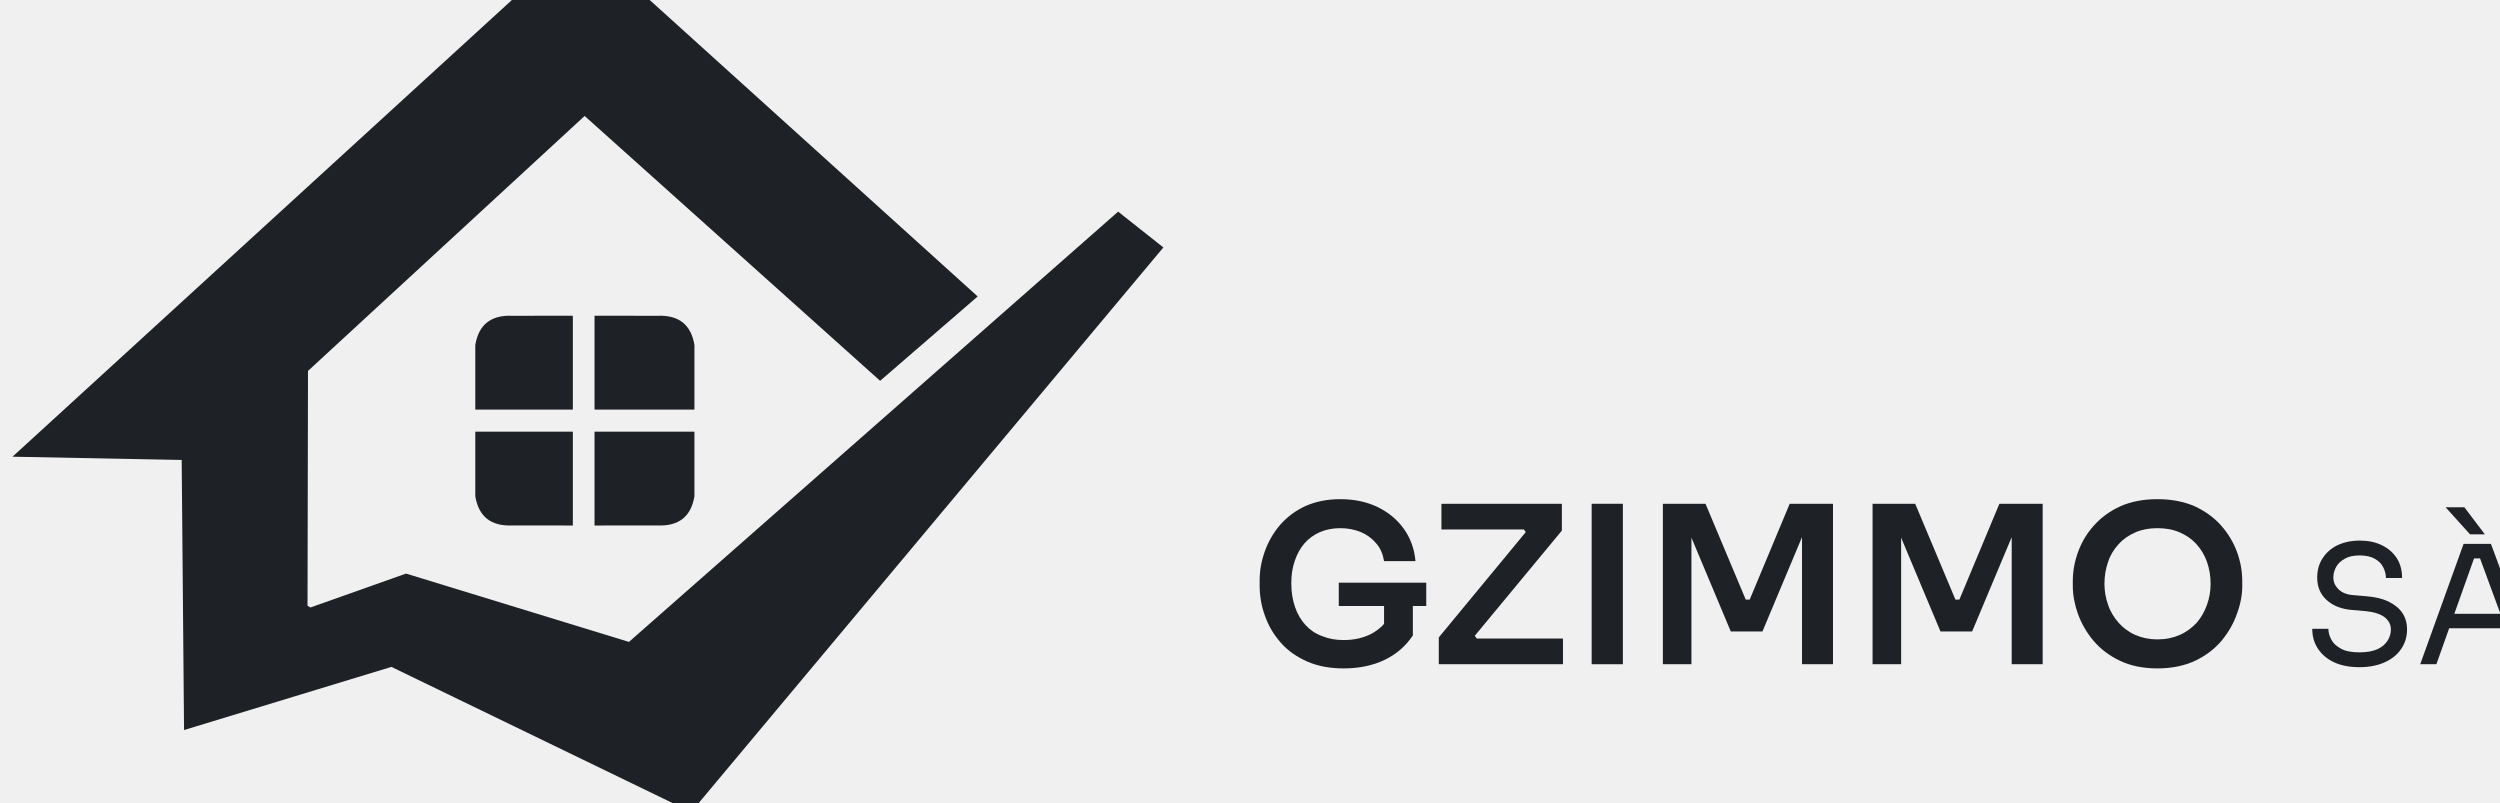
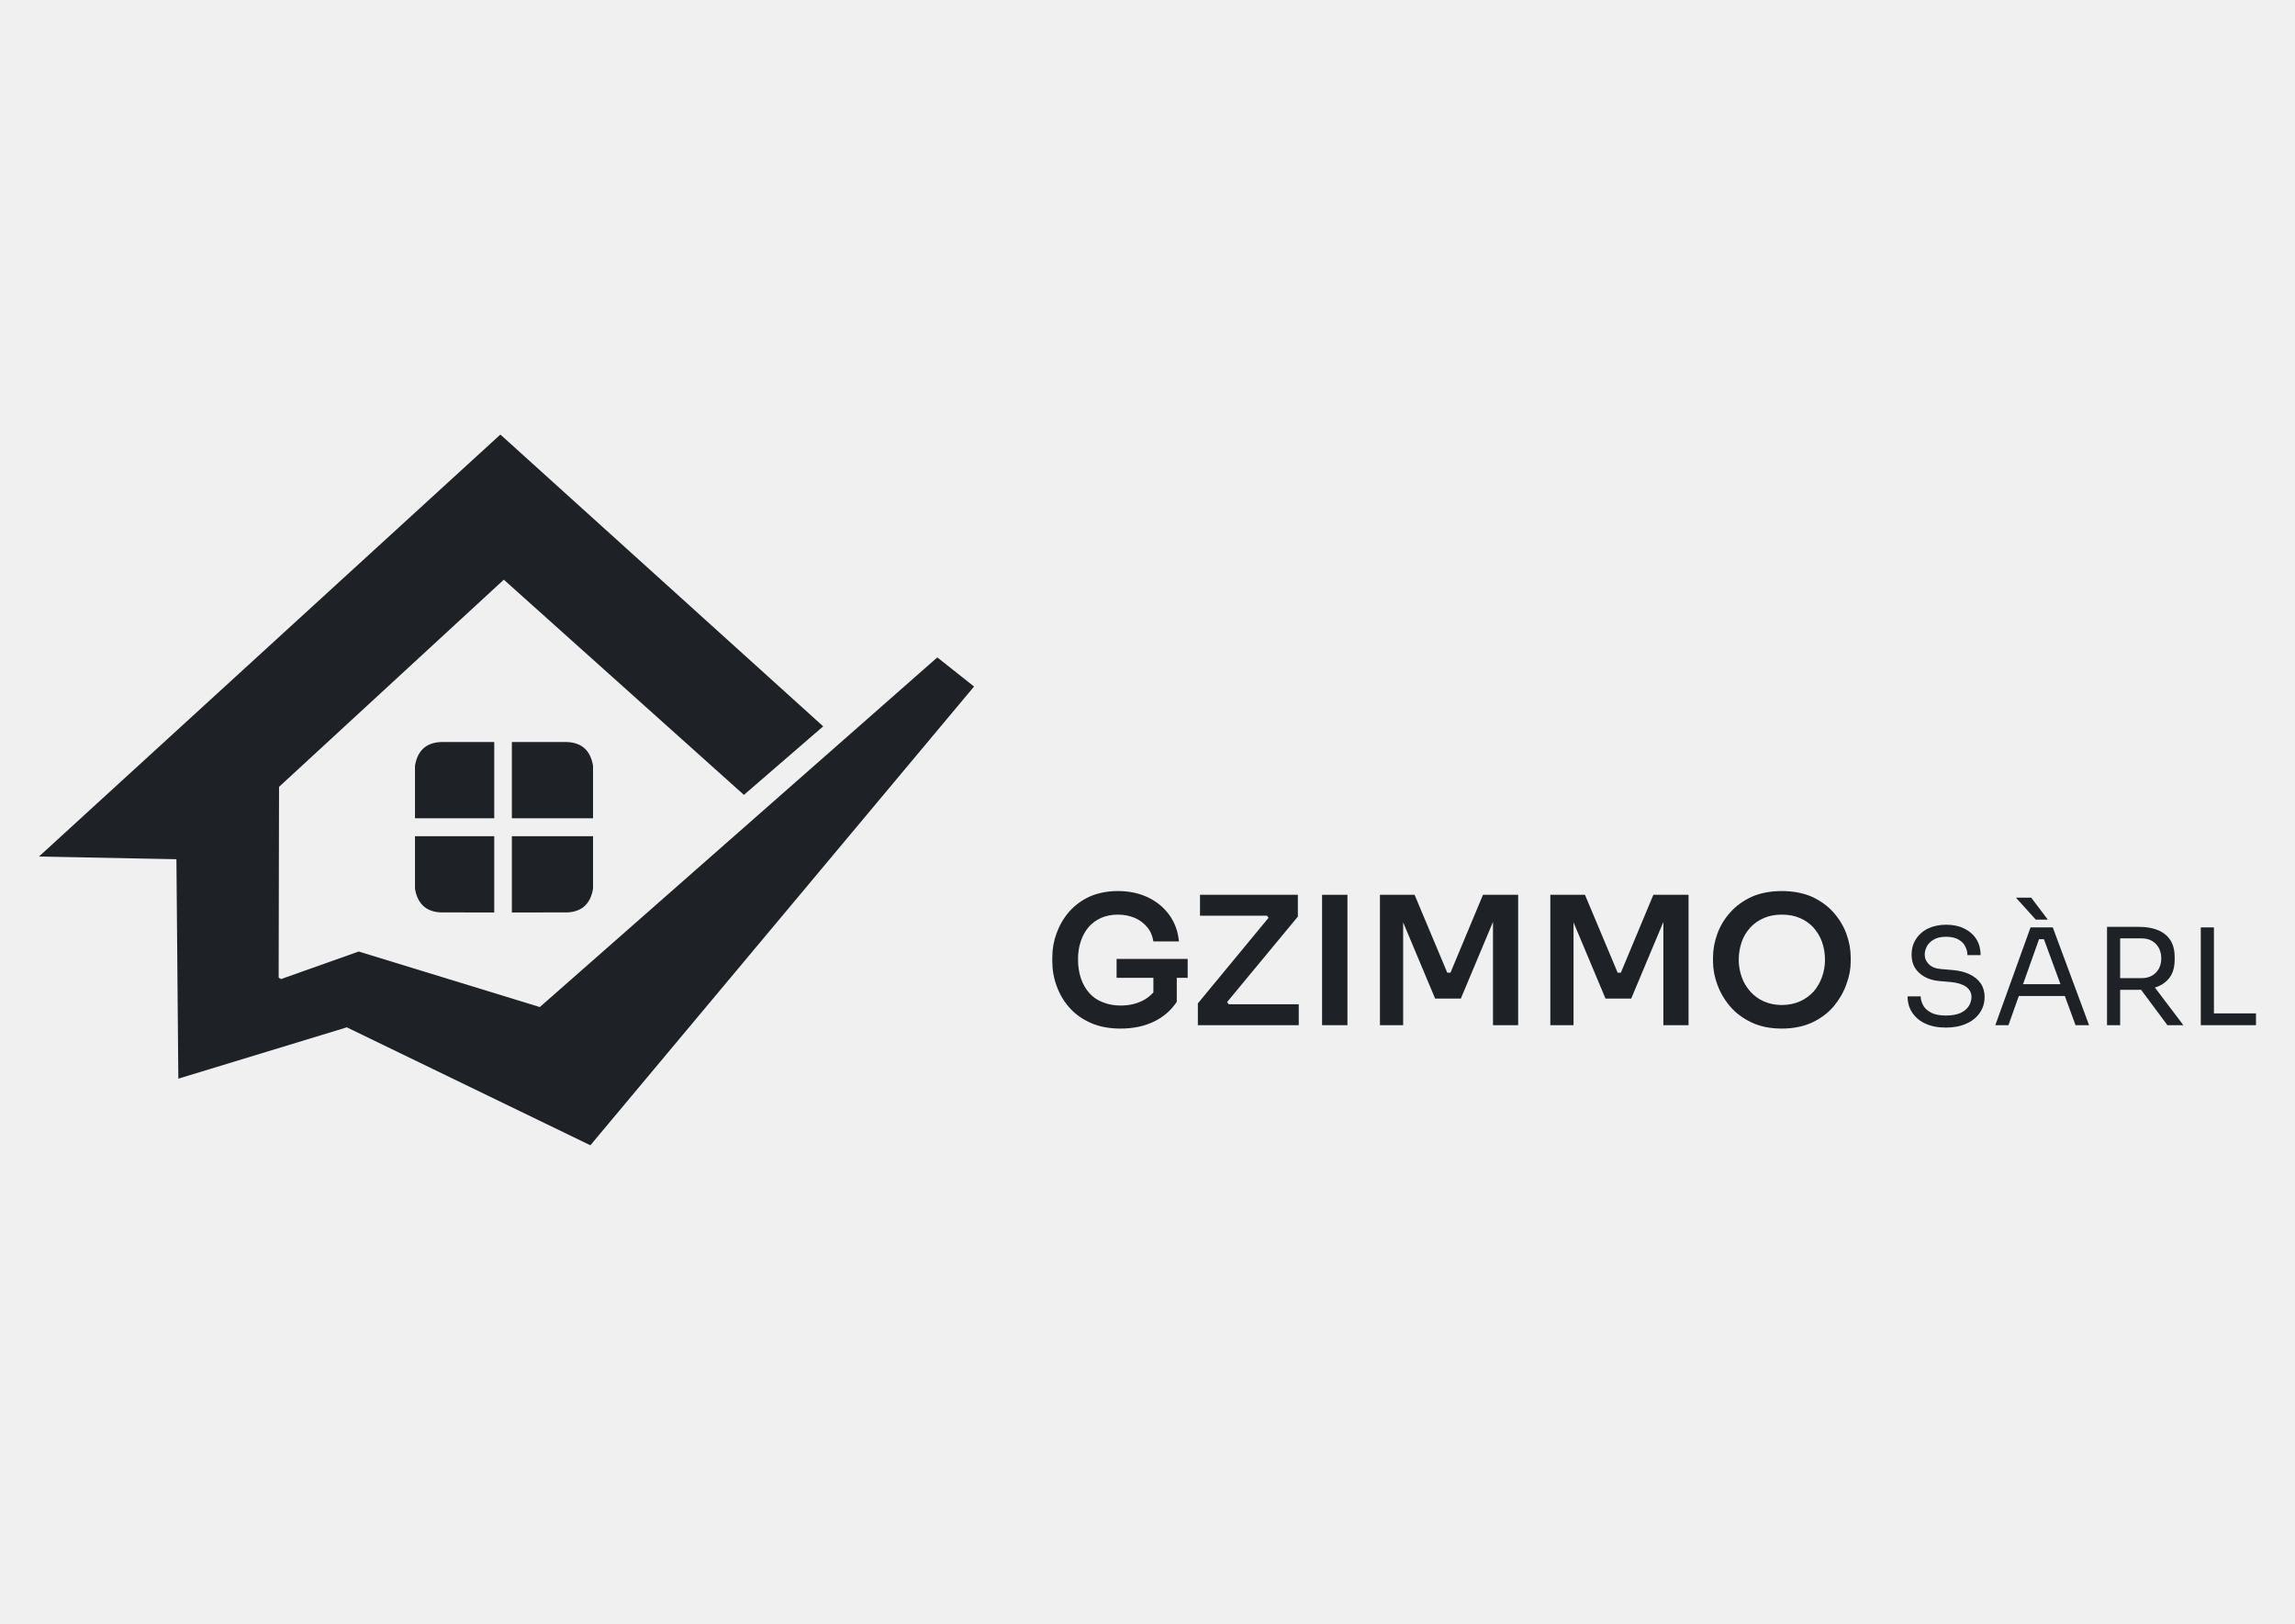
- <svg xmlns="http://www.w3.org/2000/svg" width="100%" height="100%" viewBox="44 742 3105 997" version="1.1" xml:space="preserve" style="fill-rule:evenodd;clip-rule:evenodd;stroke-linecap:round;stroke-linejoin:round;stroke-miterlimit:1.5;">
+ <svg xmlns="http://www.w3.org/2000/svg" width="100%" height="100%" viewBox="0 0 3508 2481" version="1.1" xml:space="preserve" style="fill-rule:evenodd;clip-rule:evenodd;stroke-linecap:round;stroke-linejoin:round;stroke-miterlimit:1.5;">
  <rect id="LOCKUP_HORIZONTALBLACK" x="0" y="0" width="3507.874" height="2480.315" style="fill:none;" />
  <g id="LOCKUP_HORIZONTALBLACK1">
    <g id="SYMBOLE" transform="matrix(1,0,0,1,158.2228,0)">
      <g transform="matrix(0.585331,0,0,0.585331,-413.608,347.5197)">
        <path d="M538,1643L1743,541L2586,1303L2379,1482L1752,920L1165,1461L1164,1959L1170,1963L1373,1891L1846,2036L2884,1123L2980,1199L1978,2397L1342,2089L902,2223L897,1650L538,1643Z" style="fill:rgb(30,34,39);stroke:white;stroke-opacity:0;stroke-width:7.12px;" />
      </g>
      <g transform="matrix(-0.585331,0,0,0.585331,1637.978,347.5197)">
        <path d="M1778,1343.892L1907,1344C1952.334,1342.185 1977.92,1363.333 1985,1406L1985,1543L1778,1543L1778,1343.892Z" style="fill:rgb(30,34,39);stroke:white;stroke-opacity:0;stroke-width:7.12px;" />
      </g>
      <g transform="matrix(0.585331,0,0,0.585331,-413.608,347.5197)">
        <path d="M1773,1343.892L1907,1344C1952.334,1342.185 1977.92,1363.333 1985,1406L1985,1543L1773,1543L1773,1343.892Z" style="fill:rgb(30,34,39);stroke:white;stroke-opacity:0;stroke-width:7.12px;" />
      </g>
      <g transform="matrix(0.585331,0,0,-0.585331,-413.608,2181.3)">
        <path d="M1773,1343.892L1907,1344C1952.334,1342.185 1977.92,1363.333 1985,1406L1985,1543L1773,1543L1773,1343.892Z" style="fill:rgb(30,34,39);stroke:white;stroke-opacity:0;stroke-width:7.12px;" />
      </g>
      <g transform="matrix(-0.585331,-0,0,-0.585331,1637.978,2181.3)">
        <path d="M1778,1343.892L1907,1344C1952.334,1342.185 1977.92,1363.333 1985,1406L1985,1543L1778,1543L1778,1343.892Z" style="fill:rgb(30,34,39);stroke:white;stroke-opacity:0;stroke-width:7.12px;" />
      </g>
      <g transform="matrix(0.507803,0,0,0.507803,1118.503,1466.695)">
        <rect x="628.057" y="-384.528" width="3658.937" height="756" style="fill:white;fill-opacity:0;" />
        <g>
          <g transform="matrix(537.5916,0,0,537.5916,628.0574,197.4716)">
            <path d="M0.429,0.019C0.367,0.019 0.312,0.009 0.264,-0.012C0.216,-0.033 0.176,-0.061 0.144,-0.097C0.112,-0.133 0.088,-0.173 0.072,-0.218C0.055,-0.263 0.047,-0.31 0.047,-0.358L0.047,-0.381C0.047,-0.427 0.055,-0.471 0.071,-0.515C0.087,-0.559 0.11,-0.599 0.141,-0.635C0.172,-0.67 0.21,-0.699 0.256,-0.72C0.302,-0.74 0.354,-0.751 0.414,-0.751C0.478,-0.751 0.534,-0.739 0.584,-0.715C0.633,-0.691 0.673,-0.658 0.703,-0.616C0.733,-0.574 0.751,-0.525 0.756,-0.469L0.613,-0.469C0.608,-0.5 0.597,-0.527 0.578,-0.549C0.559,-0.572 0.536,-0.589 0.508,-0.601C0.479,-0.613 0.448,-0.619 0.414,-0.619C0.38,-0.619 0.349,-0.613 0.321,-0.601C0.294,-0.589 0.27,-0.572 0.251,-0.55C0.232,-0.528 0.217,-0.501 0.207,-0.471C0.196,-0.44 0.191,-0.406 0.191,-0.368C0.191,-0.328 0.197,-0.292 0.208,-0.26C0.219,-0.228 0.235,-0.201 0.256,-0.178C0.276,-0.156 0.301,-0.139 0.331,-0.128C0.36,-0.116 0.393,-0.11 0.429,-0.11C0.478,-0.11 0.521,-0.12 0.558,-0.14C0.594,-0.16 0.621,-0.187 0.638,-0.22L0.613,-0.105L0.613,-0.293L0.744,-0.293L0.744,-0.131C0.712,-0.083 0.67,-0.046 0.616,-0.02C0.562,0.006 0.5,0.019 0.429,0.019ZM0.407,-0.265L0.407,-0.371L0.805,-0.371L0.805,-0.265L0.407,-0.265Z" style="fill:rgb(30,34,39);fill-rule:nonzero;" />
          </g>
          <g transform="matrix(537.5916,0,0,537.5916,1066.732,197.4716)">
            <path d="M0.046,-0L0.046,-0.122L0.449,-0.61L0.451,-0.589L0.421,-0.629L0.441,-0.613L0.058,-0.613L0.058,-0.73L0.606,-0.73L0.606,-0.608L0.202,-0.12L0.199,-0.144L0.232,-0.099L0.208,-0.117L0.611,-0.117L0.611,-0L0.046,-0Z" style="fill:rgb(30,34,39);fill-rule:nonzero;" />
          </g>
          <g transform="matrix(537.5916,0,0,537.5916,1415.898,197.4716)">
            <rect x="0.092" y="-0.73" width="0.142" height="0.73" style="fill:rgb(30,34,39);fill-rule:nonzero;" />
          </g>
          <g transform="matrix(537.5916,0,0,537.5916,1591.153,197.4716)">
            <path d="M0.09,-0L0.09,-0.73L0.284,-0.73L0.467,-0.294L0.485,-0.294L0.667,-0.73L0.864,-0.73L0.864,-0L0.723,-0L0.723,-0.623L0.741,-0.621L0.543,-0.149L0.399,-0.149L0.201,-0.621L0.22,-0.623L0.22,-0L0.09,-0Z" style="fill:rgb(30,34,39);fill-rule:nonzero;" />
          </g>
          <g transform="matrix(537.5916,0,0,537.5916,2104.015,197.4716)">
            <path d="M0.09,-0L0.09,-0.73L0.284,-0.73L0.467,-0.294L0.485,-0.294L0.667,-0.73L0.864,-0.73L0.864,-0L0.723,-0L0.723,-0.623L0.741,-0.621L0.543,-0.149L0.399,-0.149L0.201,-0.621L0.22,-0.623L0.22,-0L0.09,-0Z" style="fill:rgb(30,34,39);fill-rule:nonzero;" />
          </g>
          <g transform="matrix(537.5916,0,0,537.5916,2616.877,197.4716)">
            <path d="M0.432,0.019C0.366,0.019 0.309,0.007 0.261,-0.016C0.213,-0.039 0.173,-0.069 0.141,-0.107C0.109,-0.145 0.086,-0.186 0.07,-0.23C0.055,-0.273 0.047,-0.315 0.047,-0.356L0.047,-0.378C0.047,-0.423 0.055,-0.467 0.071,-0.511C0.087,-0.555 0.111,-0.596 0.144,-0.632C0.176,-0.668 0.216,-0.697 0.264,-0.719C0.312,-0.74 0.368,-0.751 0.432,-0.751C0.496,-0.751 0.552,-0.74 0.601,-0.719C0.648,-0.697 0.689,-0.668 0.721,-0.632C0.753,-0.596 0.778,-0.555 0.794,-0.511C0.81,-0.467 0.818,-0.423 0.818,-0.378L0.818,-0.356C0.818,-0.315 0.81,-0.273 0.794,-0.23C0.779,-0.186 0.755,-0.145 0.724,-0.107C0.692,-0.069 0.652,-0.039 0.604,-0.016C0.555,0.007 0.498,0.019 0.432,0.019ZM0.432,-0.113C0.47,-0.113 0.503,-0.12 0.533,-0.133C0.563,-0.146 0.588,-0.165 0.61,-0.188C0.631,-0.212 0.646,-0.239 0.657,-0.269C0.668,-0.299 0.674,-0.332 0.674,-0.366C0.674,-0.402 0.668,-0.436 0.657,-0.467C0.646,-0.497 0.63,-0.524 0.609,-0.547C0.588,-0.57 0.563,-0.587 0.533,-0.6C0.503,-0.613 0.47,-0.619 0.432,-0.619C0.395,-0.619 0.362,-0.613 0.332,-0.6C0.302,-0.587 0.277,-0.57 0.256,-0.547C0.235,-0.524 0.218,-0.497 0.208,-0.467C0.197,-0.436 0.191,-0.402 0.191,-0.366C0.191,-0.332 0.197,-0.299 0.208,-0.269C0.218,-0.239 0.235,-0.212 0.256,-0.188C0.277,-0.165 0.302,-0.146 0.332,-0.133C0.362,-0.12 0.395,-0.113 0.432,-0.113Z" style="fill:rgb(30,34,39);fill-rule:nonzero;" />
          </g>
        </g>
        <g>
          <g transform="matrix(403.1937,0,0,403.1937,3205.225,197.4716)">
            <path d="M0.343,0.018C0.282,0.018 0.231,0.008 0.188,-0.012C0.145,-0.032 0.113,-0.06 0.09,-0.095C0.067,-0.13 0.056,-0.17 0.056,-0.215L0.154,-0.215C0.154,-0.193 0.16,-0.171 0.172,-0.149C0.183,-0.127 0.203,-0.109 0.231,-0.094C0.258,-0.079 0.296,-0.072 0.343,-0.072C0.387,-0.072 0.423,-0.079 0.451,-0.091C0.479,-0.104 0.5,-0.122 0.513,-0.143C0.526,-0.164 0.533,-0.186 0.533,-0.211C0.533,-0.241 0.52,-0.266 0.494,-0.286C0.468,-0.305 0.43,-0.317 0.38,-0.322L0.299,-0.329C0.234,-0.334 0.183,-0.354 0.144,-0.389C0.105,-0.424 0.086,-0.469 0.086,-0.526C0.086,-0.571 0.097,-0.61 0.119,-0.643C0.14,-0.676 0.17,-0.703 0.209,-0.722C0.248,-0.74 0.293,-0.75 0.344,-0.75C0.395,-0.75 0.439,-0.741 0.478,-0.722C0.517,-0.703 0.547,-0.677 0.569,-0.643C0.59,-0.61 0.601,-0.57 0.601,-0.523L0.503,-0.523C0.503,-0.546 0.497,-0.568 0.486,-0.589C0.476,-0.61 0.458,-0.627 0.435,-0.64C0.412,-0.653 0.381,-0.66 0.344,-0.66C0.308,-0.66 0.278,-0.654 0.255,-0.641C0.231,-0.628 0.213,-0.612 0.202,-0.592C0.19,-0.571 0.184,-0.549 0.184,-0.526C0.184,-0.499 0.194,-0.476 0.215,-0.455C0.236,-0.434 0.266,-0.422 0.307,-0.419L0.388,-0.412C0.438,-0.408 0.481,-0.398 0.517,-0.381C0.554,-0.363 0.582,-0.341 0.602,-0.312C0.621,-0.284 0.631,-0.25 0.631,-0.211C0.631,-0.166 0.619,-0.127 0.595,-0.092C0.571,-0.057 0.537,-0.03 0.494,-0.011C0.451,0.008 0.4,0.018 0.343,0.018Z" style="fill:rgb(30,34,39);fill-rule:nonzero;" />
          </g>
          <g transform="matrix(403.1937,0,0,403.1937,3480.607,197.4716)">
            <path d="M0.028,-0L0.291,-0.73L0.457,-0.73L0.728,-0L0.627,-0L0.382,-0.666L0.43,-0.642L0.312,-0.642L0.363,-0.666L0.126,-0L0.028,-0ZM0.185,-0.218L0.218,-0.306L0.533,-0.306L0.566,-0.218L0.185,-0.218ZM0.33,-0.788L0.182,-0.952L0.296,-0.952L0.42,-0.788L0.33,-0.788Z" style="fill:rgb(30,34,39);fill-rule:nonzero;" />
          </g>
          <g transform="matrix(403.1937,0,0,403.1937,3785.421,197.4716)">
            <path d="M0.106,-0L0.106,-0.734L0.204,-0.734L0.204,-0L0.106,-0ZM0.557,-0L0.315,-0.325L0.43,-0.325L0.676,-0L0.557,-0ZM0.167,-0.264L0.167,-0.351L0.363,-0.351C0.394,-0.351 0.42,-0.357 0.442,-0.37C0.464,-0.383 0.481,-0.4 0.493,-0.422C0.505,-0.445 0.511,-0.47 0.511,-0.499C0.511,-0.528 0.505,-0.553 0.493,-0.576C0.481,-0.598 0.464,-0.616 0.442,-0.629C0.42,-0.642 0.394,-0.648 0.363,-0.648L0.167,-0.648L0.167,-0.734L0.345,-0.734C0.398,-0.734 0.445,-0.726 0.485,-0.71C0.525,-0.694 0.556,-0.669 0.578,-0.636C0.6,-0.603 0.611,-0.56 0.611,-0.507L0.611,-0.491C0.611,-0.438 0.6,-0.395 0.578,-0.362C0.555,-0.329 0.524,-0.304 0.484,-0.288C0.445,-0.272 0.398,-0.264 0.345,-0.264L0.167,-0.264Z" style="fill:rgb(30,34,39);fill-rule:nonzero;" />
          </g>
          <g transform="matrix(403.1937,0,0,403.1937,4067.657,197.4716)">
            <path d="M0.106,-0L0.106,-0.73L0.204,-0.73L0.204,-0L0.106,-0ZM0.184,-0L0.184,-0.088L0.518,-0.088L0.518,-0L0.184,-0Z" style="fill:rgb(30,34,39);fill-rule:nonzero;" />
          </g>
        </g>
      </g>
    </g>
  </g>
</svg>
